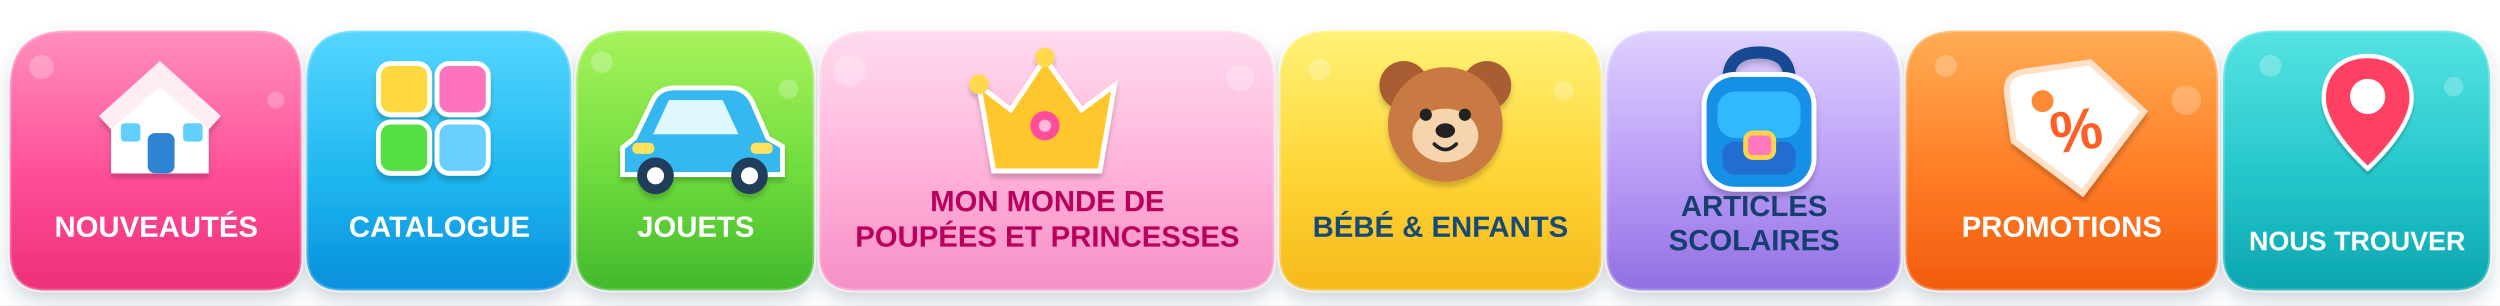
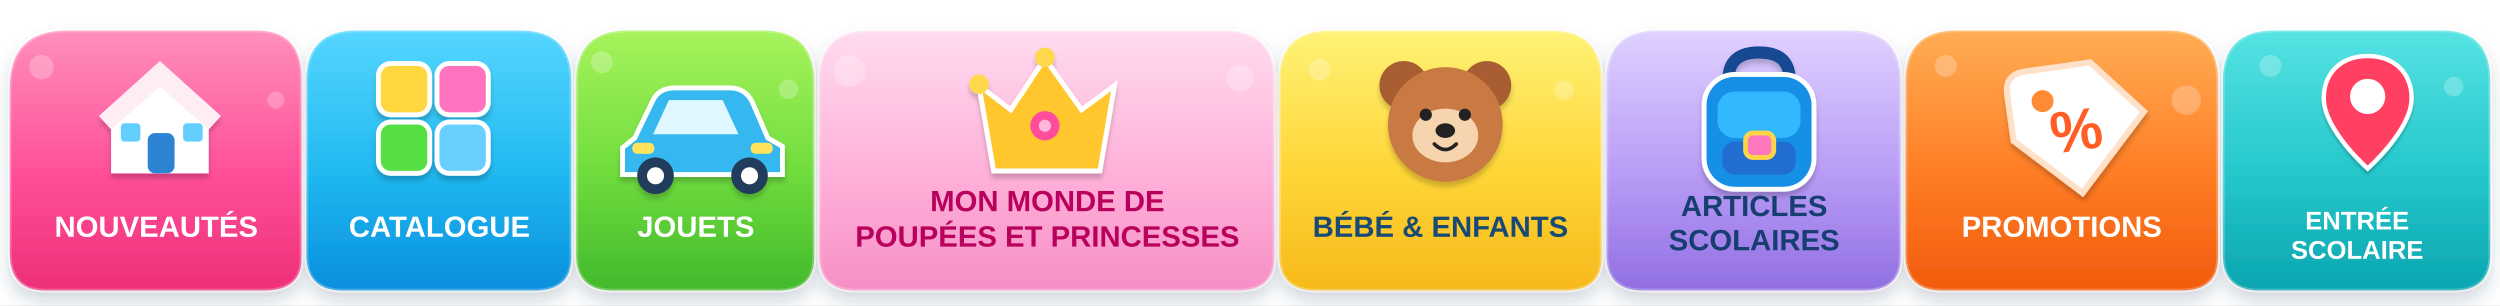
<svg xmlns="http://www.w3.org/2000/svg" viewBox="0 0 2048 250" preserveAspectRatio="none">
  <defs>
    <linearGradient id="p" x2="0" y2="1">
      <stop stop-color="#ff8fbc" />
      <stop offset=".55" stop-color="#ff4f98" />
      <stop offset="1" stop-color="#ee2f79" />
    </linearGradient>
    <linearGradient id="b" x2="0" y2="1">
      <stop stop-color="#55d6ff" />
      <stop offset=".55" stop-color="#20b8f0" />
      <stop offset="1" stop-color="#078fdd" />
    </linearGradient>
    <linearGradient id="g" x2="0" y2="1">
      <stop stop-color="#a7f35c" />
      <stop offset=".55" stop-color="#6fdc3d" />
      <stop offset="1" stop-color="#42b92c" />
    </linearGradient>
    <linearGradient id="pk" x2="0" y2="1">
      <stop stop-color="#ffdcef" />
      <stop offset=".6" stop-color="#ffadd7" />
      <stop offset="1" stop-color="#f58fc5" />
    </linearGradient>
    <linearGradient id="y" x2="0" y2="1">
      <stop stop-color="#fff277" />
      <stop offset=".55" stop-color="#ffd536" />
      <stop offset="1" stop-color="#f6b91b" />
    </linearGradient>
    <linearGradient id="v" x2="0" y2="1">
      <stop stop-color="#dfd1ff" />
      <stop offset=".55" stop-color="#b99cf6" />
      <stop offset="1" stop-color="#916fe2" />
    </linearGradient>
    <linearGradient id="o" x2="0" y2="1">
      <stop stop-color="#ffad54" />
      <stop offset=".55" stop-color="#ff7d25" />
      <stop offset="1" stop-color="#f15b0d" />
    </linearGradient>
    <linearGradient id="t" x2="0" y2="1">
      <stop stop-color="#56e3e3" />
      <stop offset=".55" stop-color="#25c7cb" />
      <stop offset="1" stop-color="#0ba5b0" />
    </linearGradient>
    <filter id="sh" x="-20%" y="-30%" width="140%" height="170%">
      <feDropShadow dx="0" dy="8" stdDeviation="7" flood-color="#24485c" flood-opacity=".22" />
    </filter>
    <filter id="ish">
      <feDropShadow dx="0" dy="4" stdDeviation="2" flood-opacity=".2" />
    </filter>
  </defs>
  <rect width="2048" height="250" fill="white" />
  <g filter="url(#sh)" stroke="#fff" stroke-opacity=".25" stroke-width="3">
    <path d="M8 72Q8 25 55 25H210Q247 25 247 64V212Q247 238 216 238H37Q8 238 8 207Z" fill="url(#p)" />
    <path d="M251 66Q251 25 292 25H426Q468 25 468 66V211Q468 238 438 238H281Q251 238 251 209Z" fill="url(#b)" />
    <path d="M472 67Q472 25 514 25H625Q667 25 667 67V211Q667 238 637 238H502Q472 238 472 209Z" fill="url(#g)" />
    <path d="M671 65Q671 25 713 25H1002Q1044 25 1044 65V211Q1044 238 1014 238H701Q671 238 671 209Z" fill="url(#pk)" />
    <path d="M1048 66Q1048 25 1090 25H1270Q1312 25 1312 66V211Q1312 238 1282 238H1078Q1048 238 1048 209Z" fill="url(#y)" />
    <path d="M1316 66Q1316 25 1358 25H1515Q1557 25 1557 66V211Q1557 238 1527 238H1346Q1316 238 1316 209Z" fill="url(#v)" />
    <path d="M1561 66Q1561 25 1603 25H1775Q1817 25 1817 66V211Q1817 238 1787 238H1591Q1561 238 1561 209Z" fill="url(#o)" />
    <path d="M1821 66Q1821 25 1863 25H2001Q2040 25 2040 66V209Q2040 238 2010 238H1851Q1821 238 1821 209Z" fill="url(#t)" />
  </g>
  <g fill="#fff" opacity=".24">
    <circle cx="34" cy="55" r="10" />
    <circle cx="226" cy="82" r="7" />
    <circle cx="493" cy="51" r="9" />
    <circle cx="646" cy="73" r="8" />
    <circle cx="696" cy="58" r="13" />
    <circle cx="1016" cy="64" r="11" />
    <circle cx="1081" cy="57" r="9" />
    <circle cx="1281" cy="74" r="8" />
    <circle cx="1594" cy="54" r="9" />
    <circle cx="1791" cy="82" r="12" />
    <circle cx="1860" cy="54" r="9" />
    <circle cx="2010" cy="71" r="8" />
  </g>
  <g transform="translate(76 40)" filter="url(#ish)">
    <path d="M15 53L55 18l40 35v49H15Z" fill="#fff" />
    <path d="M5 55L55 10l50 45-10 11-40-35-40 35Z" fill="#ffedf4" />
    <rect x="45" y="69" width="22" height="33" rx="6" fill="#2e83d2" />
    <rect x="23" y="61" width="16" height="15" rx="3" fill="#63cfff" />
    <rect x="74" y="61" width="16" height="15" rx="3" fill="#63cfff" />
  </g>
  <g transform="translate(310 44)" filter="url(#ish)">
    <rect x="0" y="8" width="42" height="42" rx="10" fill="#ffd83f" stroke="#fff" stroke-width="4" />
    <rect x="48" y="8" width="42" height="42" rx="10" fill="#ff72bd" stroke="#fff" stroke-width="4" />
    <rect x="0" y="56" width="42" height="42" rx="10" fill="#55df43" stroke="#fff" stroke-width="4" />
    <rect x="48" y="56" width="42" height="42" rx="10" fill="#67cfff" stroke="#fff" stroke-width="4" />
  </g>
  <g transform="translate(510 58)" filter="url(#ish)">
    <path d="M10 55l15-31q5-10 18-10h45q12 0 18 11l13 30 12 7v23H0V63Z" fill="#36b8ef" stroke="#fff" stroke-width="4" />
    <path d="M38 24h44l13 28H25Z" fill="#dff8ff" />
    <circle cx="27" cy="86" r="15" fill="#243d5c" />
    <circle cx="104" cy="86" r="15" fill="#243d5c" />
    <circle cx="27" cy="86" r="7" fill="#fff" />
    <circle cx="104" cy="86" r="7" fill="#fff" />
    <rect x="8" y="59" width="18" height="9" rx="4" fill="#ffe35c" />
    <rect x="105" y="59" width="18" height="9" rx="4" fill="#ffe35c" />
  </g>
  <g transform="translate(798 36)" filter="url(#ish)">
    <path d="M4 34l26 20 28-42 30 42 27-20-12 70H16Z" fill="#ffc62d" stroke="#fff" stroke-width="4" />
    <circle cx="58" cy="67" r="12" fill="#ff4e9b" />
    <circle cx="58" cy="67" r="5" fill="#fff" opacity=".6" />
    <circle cx="4" cy="33" r="8" fill="#ffd84b" />
    <circle cx="58" cy="11" r="8" fill="#ffd84b" />
  </g>
  <g transform="translate(1130 50)" filter="url(#ish)">
    <circle cx="20" cy="20" r="20" fill="#a95d32" />
    <circle cx="88" cy="20" r="20" fill="#a95d32" />
    <circle cx="54" cy="52" r="47" fill="#c97943" />
    <ellipse cx="54" cy="61" rx="27" ry="22" fill="#f6d4ad" />
    <circle cx="38" cy="44" r="5" fill="#222" />
    <circle cx="70" cy="44" r="5" fill="#222" />
    <ellipse cx="54" cy="57" rx="8" ry="6" fill="#222" />
    <path d="M45 68q9 9 18 0" fill="none" stroke="#222" stroke-width="3" stroke-linecap="round" />
  </g>
  <g transform="translate(1388 39)" filter="url(#ish)">
    <path d="M28 26q0-22 25-22t25 22" fill="none" stroke="#174a92" stroke-width="10" />
    <rect x="8" y="22" width="90" height="94" rx="25" fill="#168fe7" stroke="#fff" stroke-width="4" />
    <rect x="19" y="36" width="68" height="38" rx="14" fill="#32b8ff" />
    <rect x="23" y="77" width="60" height="27" rx="10" fill="#246dd0" />
    <rect x="42" y="70" width="23" height="20" rx="6" fill="#ff77bd" stroke="#ffd449" stroke-width="4" />
  </g>
  <g transform="translate(1640 46) rotate(-8 55 55)" filter="url(#ish)">
    <path d="M8 25Q8 8 25 8h54l38 46-59 59L8 63Z" fill="#fff" stroke="#ffe1c9" stroke-width="5" />
    <circle cx="36" cy="34" r="9" fill="#ff8a34" />
    <text x="60" y="78" text-anchor="middle" font-family="Arial" font-weight="900" font-size="48" fill="#ff5f27">%</text>
  </g>
  <g transform="translate(1900 43) scale(.72)" filter="url(#ish)">
    <path d="M55 4c-31 0-50 20-50 48 0 36 50 80 50 80s50-44 50-80C105 24 86 4 55 4Z" fill="#ff3f62" stroke="#fff" stroke-width="5" />
    <circle cx="55" cy="50" r="20" fill="#fff" />
  </g>
  <g font-family="Arial,Helvetica,sans-serif" font-weight="900" text-anchor="middle" fill="#fff" font-size="24">
    <text x="128" y="194">NOUVEAUTÉS</text>
    <text x="360" y="194">CATALOGUE</text>
    <text x="570" y="194">JOUETS</text>
    <text x="858" y="173" fill="#b9005c">MON MONDE DE</text>
    <text x="858" y="202" fill="#b9005c">POUPÉES ET PRINCESSES</text>
    <text x="1180" y="194" fill="#174a74">BÉBÉ &amp; ENFANTS</text>
    <text x="1437" y="177" fill="#173e70">ARTICLES</text>
    <text x="1437" y="205" fill="#173e70">SCOLAIRES</text>
    <text x="1689" y="194">PROMOTIONS</text>
-     <text x="1931" y="205" font-size="22">NOUS TROUVER</text>
+     <text x="1931" y="188" font-size="21">ENTRÉE</text>
+     <text x="1931" y="212" font-size="21">SCOLAIRE</text>
  </g>
</svg>
